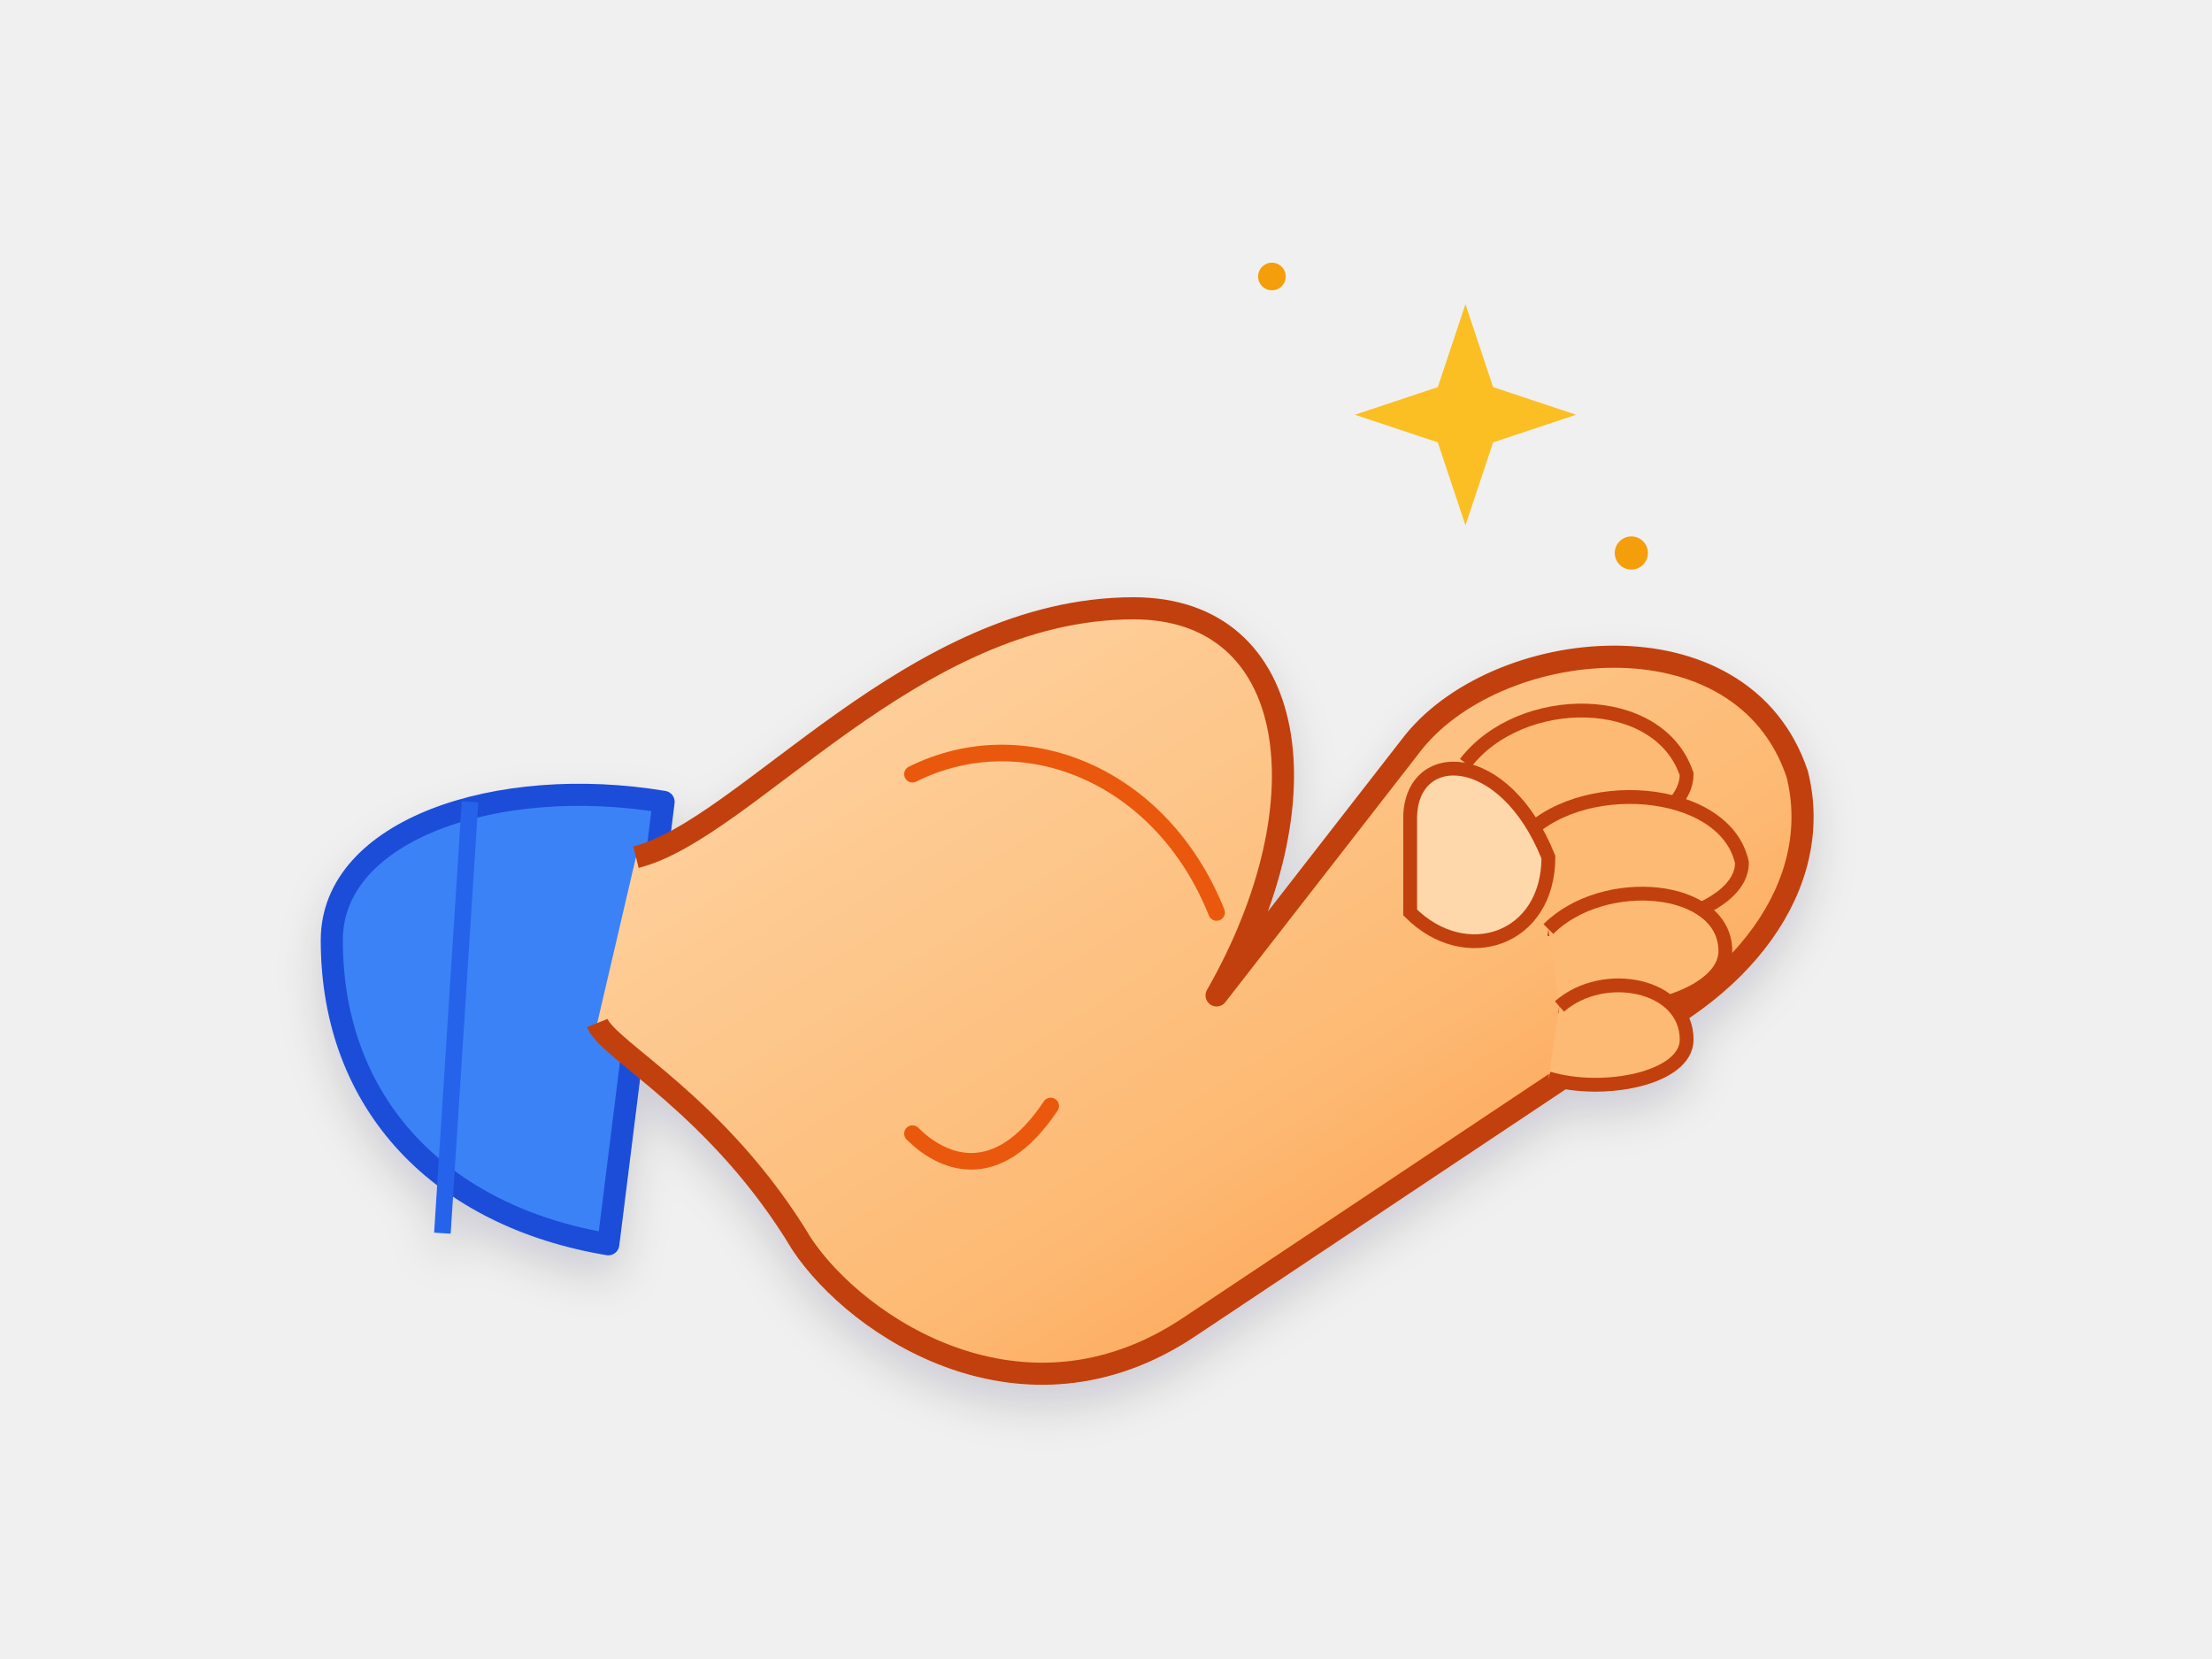
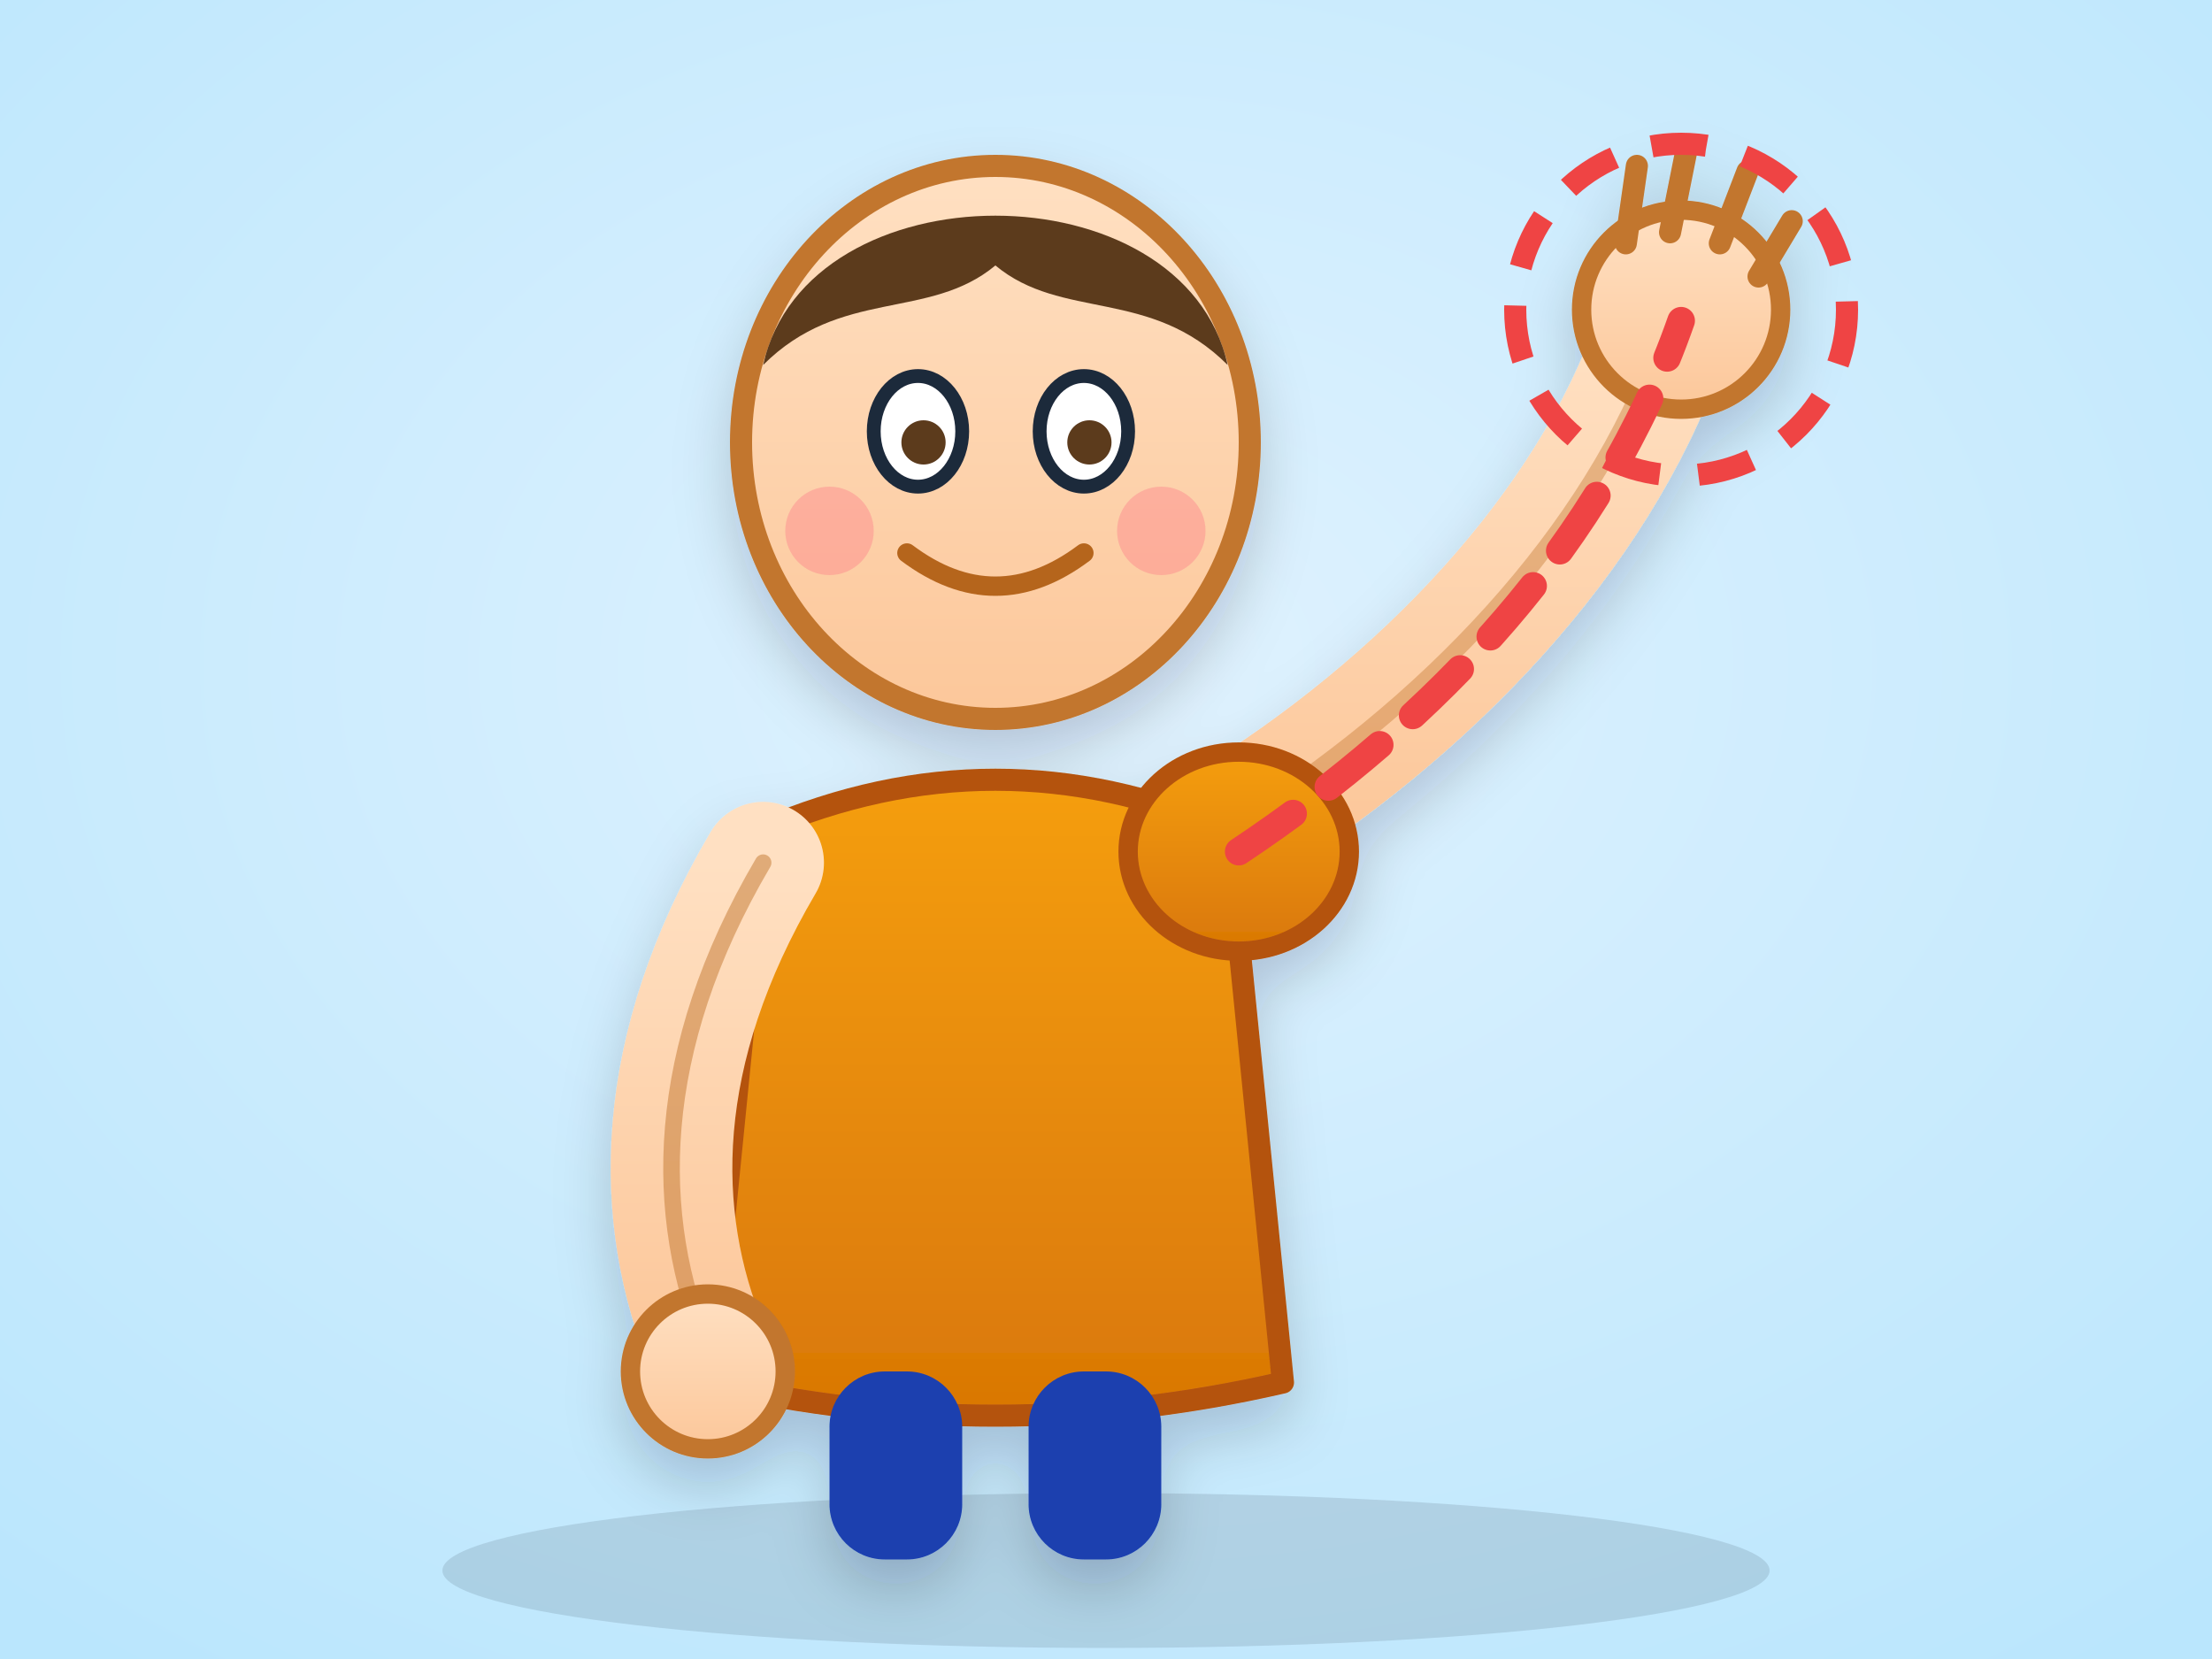
<svg xmlns="http://www.w3.org/2000/svg" viewBox="0 0 400 300" role="img" aria-labelledby="title-arm desc-arm">
  <defs>
-     <linearGradient id="arm-skin" x1="0%" y1="0%" x2="100%" y2="100%">
-       <stop offset="0%" stop-color="#fed7aa" />
-       <stop offset="60%" stop-color="#fdba74" />
-       <stop offset="100%" stop-color="#fb923c" />
+     <radialGradient id="arm-bg" cx="50%" cy="40%" r="75%">
+       <stop offset="0%" stop-color="#e0f2fe" />
+       <stop offset="100%" stop-color="#bae6fd" />
+     </radialGradient>
+     <linearGradient id="arm-skin" x1="0%" y1="0%" x2="0%" y2="100%">
+       <stop offset="0%" stop-color="#ffe0c2" />
+       <stop offset="100%" stop-color="#fcc79a" />
    </linearGradient>
-     <filter id="soft-shadow" x="-10%" y="-10%" width="120%" height="120%">
-       <feDropShadow dx="0" dy="4" stdDeviation="4" flood-color="#0f172a" flood-opacity="0.15" />
+     <linearGradient id="arm-shirt" x1="0%" y1="0%" x2="0%" y2="100%">
+       <stop offset="0%" stop-color="#f59e0b" />
+       <stop offset="100%" stop-color="#d97706" />
+     </linearGradient>
+     <filter id="soft-shadow" x="-20%" y="-20%" width="140%" height="140%">
+       <feDropShadow dx="0" dy="5" stdDeviation="5" flood-color="#0f172a" flood-opacity="0.18" />
    </filter>
  </defs>
-   <path d="M260 70 L265 55 L270 70 L285 75 L270 80 L265 95 L260 80 L245 75 Z" fill="#fbbf24" />
-   <circle cx="295" cy="100" r="3" fill="#f59e0b" />
-   <circle cx="230" cy="50" r="2.5" fill="#f59e0b" />
-   <g id="arm-figure" filter="url(#soft-shadow)">
-     <path d="M60 170 C60 150 90 140 120 145 L110 225 C80 220 60 200 60 170 Z" fill="#3b82f6" stroke="#1d4ed8" stroke-width="4" stroke-linejoin="round" />
-     <line x1="85" y1="145" x2="80" y2="223" stroke="#2563eb" stroke-width="3" />
-     <path d="M115 155              C135 150 165 110 205 110              C235 110 240 145 220 180              L255 135              C270 115 315 110 325 140              C330 160 315 180 290 190              L215 240              C185 260 155 240 145 225              C130 200 110 190 108 185" fill="url(#arm-skin)" stroke="#c2410c" stroke-width="4" stroke-linejoin="round" />
-     <path d="M165 140 C185 130 210 140 220 165" fill="none" stroke="#ea580c" stroke-width="3" stroke-linecap="round" />
-     <path d="M190 200 C180 215 170 210 165 205" fill="none" stroke="#ea580c" stroke-width="3" stroke-linecap="round" />
-     <path d="M265 138 C275 125 300 125 305 140 C305 148 290 155 275 152" fill="#fdba74" stroke="#c2410c" stroke-width="2.5" />
-     <path d="M275 152 C285 140 312 142 315 156 C315 165 295 170 280 168" fill="#fdba74" stroke="#c2410c" stroke-width="2.5" />
-     <path d="M280 168 C290 158 312 160 312 172 C312 180 295 185 282 182" fill="#fdba74" stroke="#c2410c" stroke-width="2.5" />
-     <path d="M282 182 C290 175 305 178 305 188 C305 195 290 198 280 195" fill="#fdba74" stroke="#c2410c" stroke-width="2.5" />
-     <path d="M255 148 C255 135 272 135 280 155 C280 170 265 175 255 165 Z" fill="#fed7aa" stroke="#c2410c" stroke-width="2.5" />
+   <rect x="0" y="0" width="400" height="300" fill="url(#arm-bg)" />
+   <ellipse cx="200" cy="284" rx="120" ry="14" fill="#0f172a" opacity="0.12" />
+   <g id="child" filter="url(#soft-shadow)">
+     <ellipse cx="180" cy="80" rx="46" ry="50" fill="url(#arm-skin)" stroke="#c2762e" stroke-width="4" />
+     <path d="M138 66 C146 30 214 30 222 66 C208 52 192 58 180 48 C168 58 152 52 138 66 Z" fill="#5b3a1e" />
+     <ellipse cx="166" cy="78" rx="8" ry="10" fill="#ffffff" stroke="#1e293b" stroke-width="2.5" />
+     <circle cx="167" cy="80" r="4" fill="#5b3a1e" />
+     <ellipse cx="196" cy="78" rx="8" ry="10" fill="#ffffff" stroke="#1e293b" stroke-width="2.5" />
+     <circle cx="197" cy="80" r="4" fill="#5b3a1e" />
+     <circle cx="150" cy="96" r="8" fill="#fb7185" opacity="0.35" />
+     <circle cx="210" cy="96" r="8" fill="#fb7185" opacity="0.35" />
+     <path d="M164 100 Q180 112 196 100" fill="none" stroke="#b5651d" stroke-width="3.5" stroke-linecap="round" />
+     <path d="M138 150 Q180 132 222 150 L232 250 Q180 262 128 250 Z" fill="url(#arm-shirt)" stroke="#b45309" stroke-width="4" stroke-linejoin="round" />
+     <rect x="150" y="248" width="24" height="34" rx="10" fill="#1e40af" />
+     <rect x="186" y="248" width="24" height="34" rx="10" fill="#1e40af" />
+     <path d="M138 156 C118 190 118 220 128 244" fill="none" stroke="url(#arm-skin)" stroke-width="22" stroke-linecap="round" />
+     <path d="M138 156 C118 190 118 220 128 244" fill="none" stroke="#c2762e" stroke-width="3" stroke-linecap="round" opacity="0.5" />
+     <circle cx="128" cy="248" r="14" fill="url(#arm-skin)" stroke="#c2762e" stroke-width="3.5" />
+     <path d="M222 150 C258 128 288 96 300 62" fill="none" stroke="url(#arm-skin)" stroke-width="24" stroke-linecap="round" />
+     <path d="M222 150 C258 128 288 96 300 62" fill="none" stroke="#c2762e" stroke-width="3" stroke-linecap="round" opacity="0.4" />
+     <ellipse cx="224" cy="154" rx="20" ry="18" fill="url(#arm-shirt)" stroke="#b45309" stroke-width="3.5" />
+     <circle cx="304" cy="56" r="18" fill="url(#arm-skin)" stroke="#c2762e" stroke-width="3.5" />
+     <path d="M294 44 L296 30 M302 42 L305 27 M311 44 L316 31 M318 50 L324 40" stroke="#c2762e" stroke-width="4" stroke-linecap="round" />
  </g>
+   <path d="M224 154 C260 130 290 98 304 58" fill="none" stroke="#ef4444" stroke-width="5" stroke-linecap="round" stroke-dasharray="12 8" />
+   <circle cx="304" cy="56" r="30" fill="none" stroke="#ef4444" stroke-width="4" stroke-dasharray="10 7" />
</svg>
